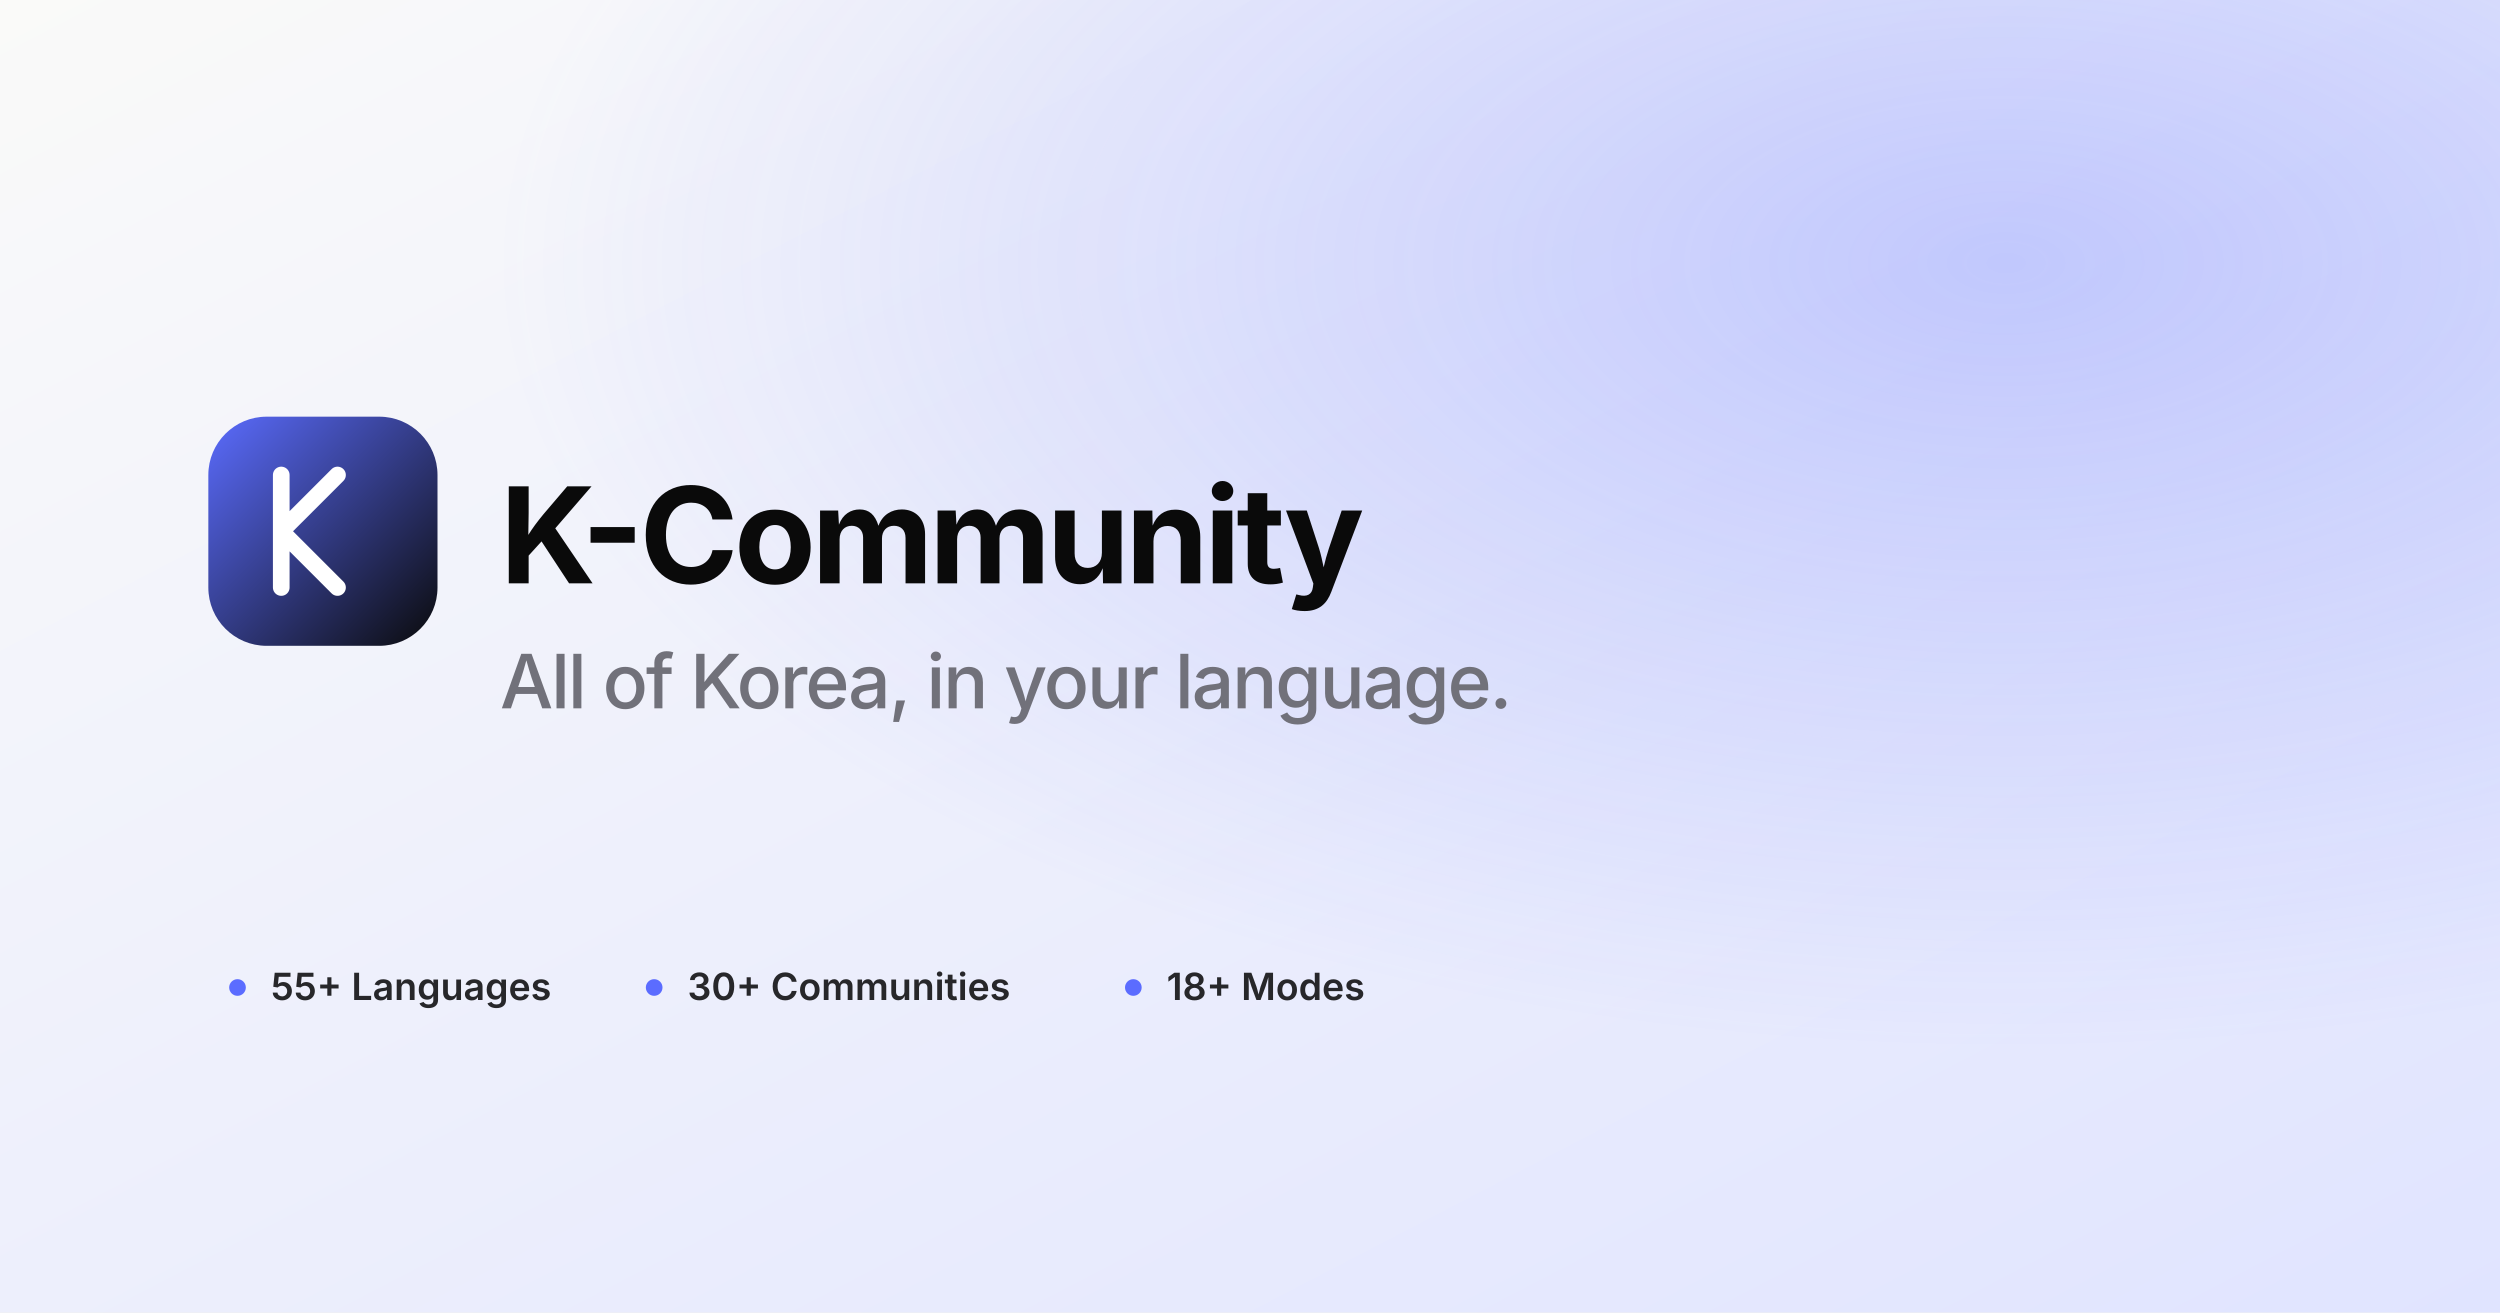
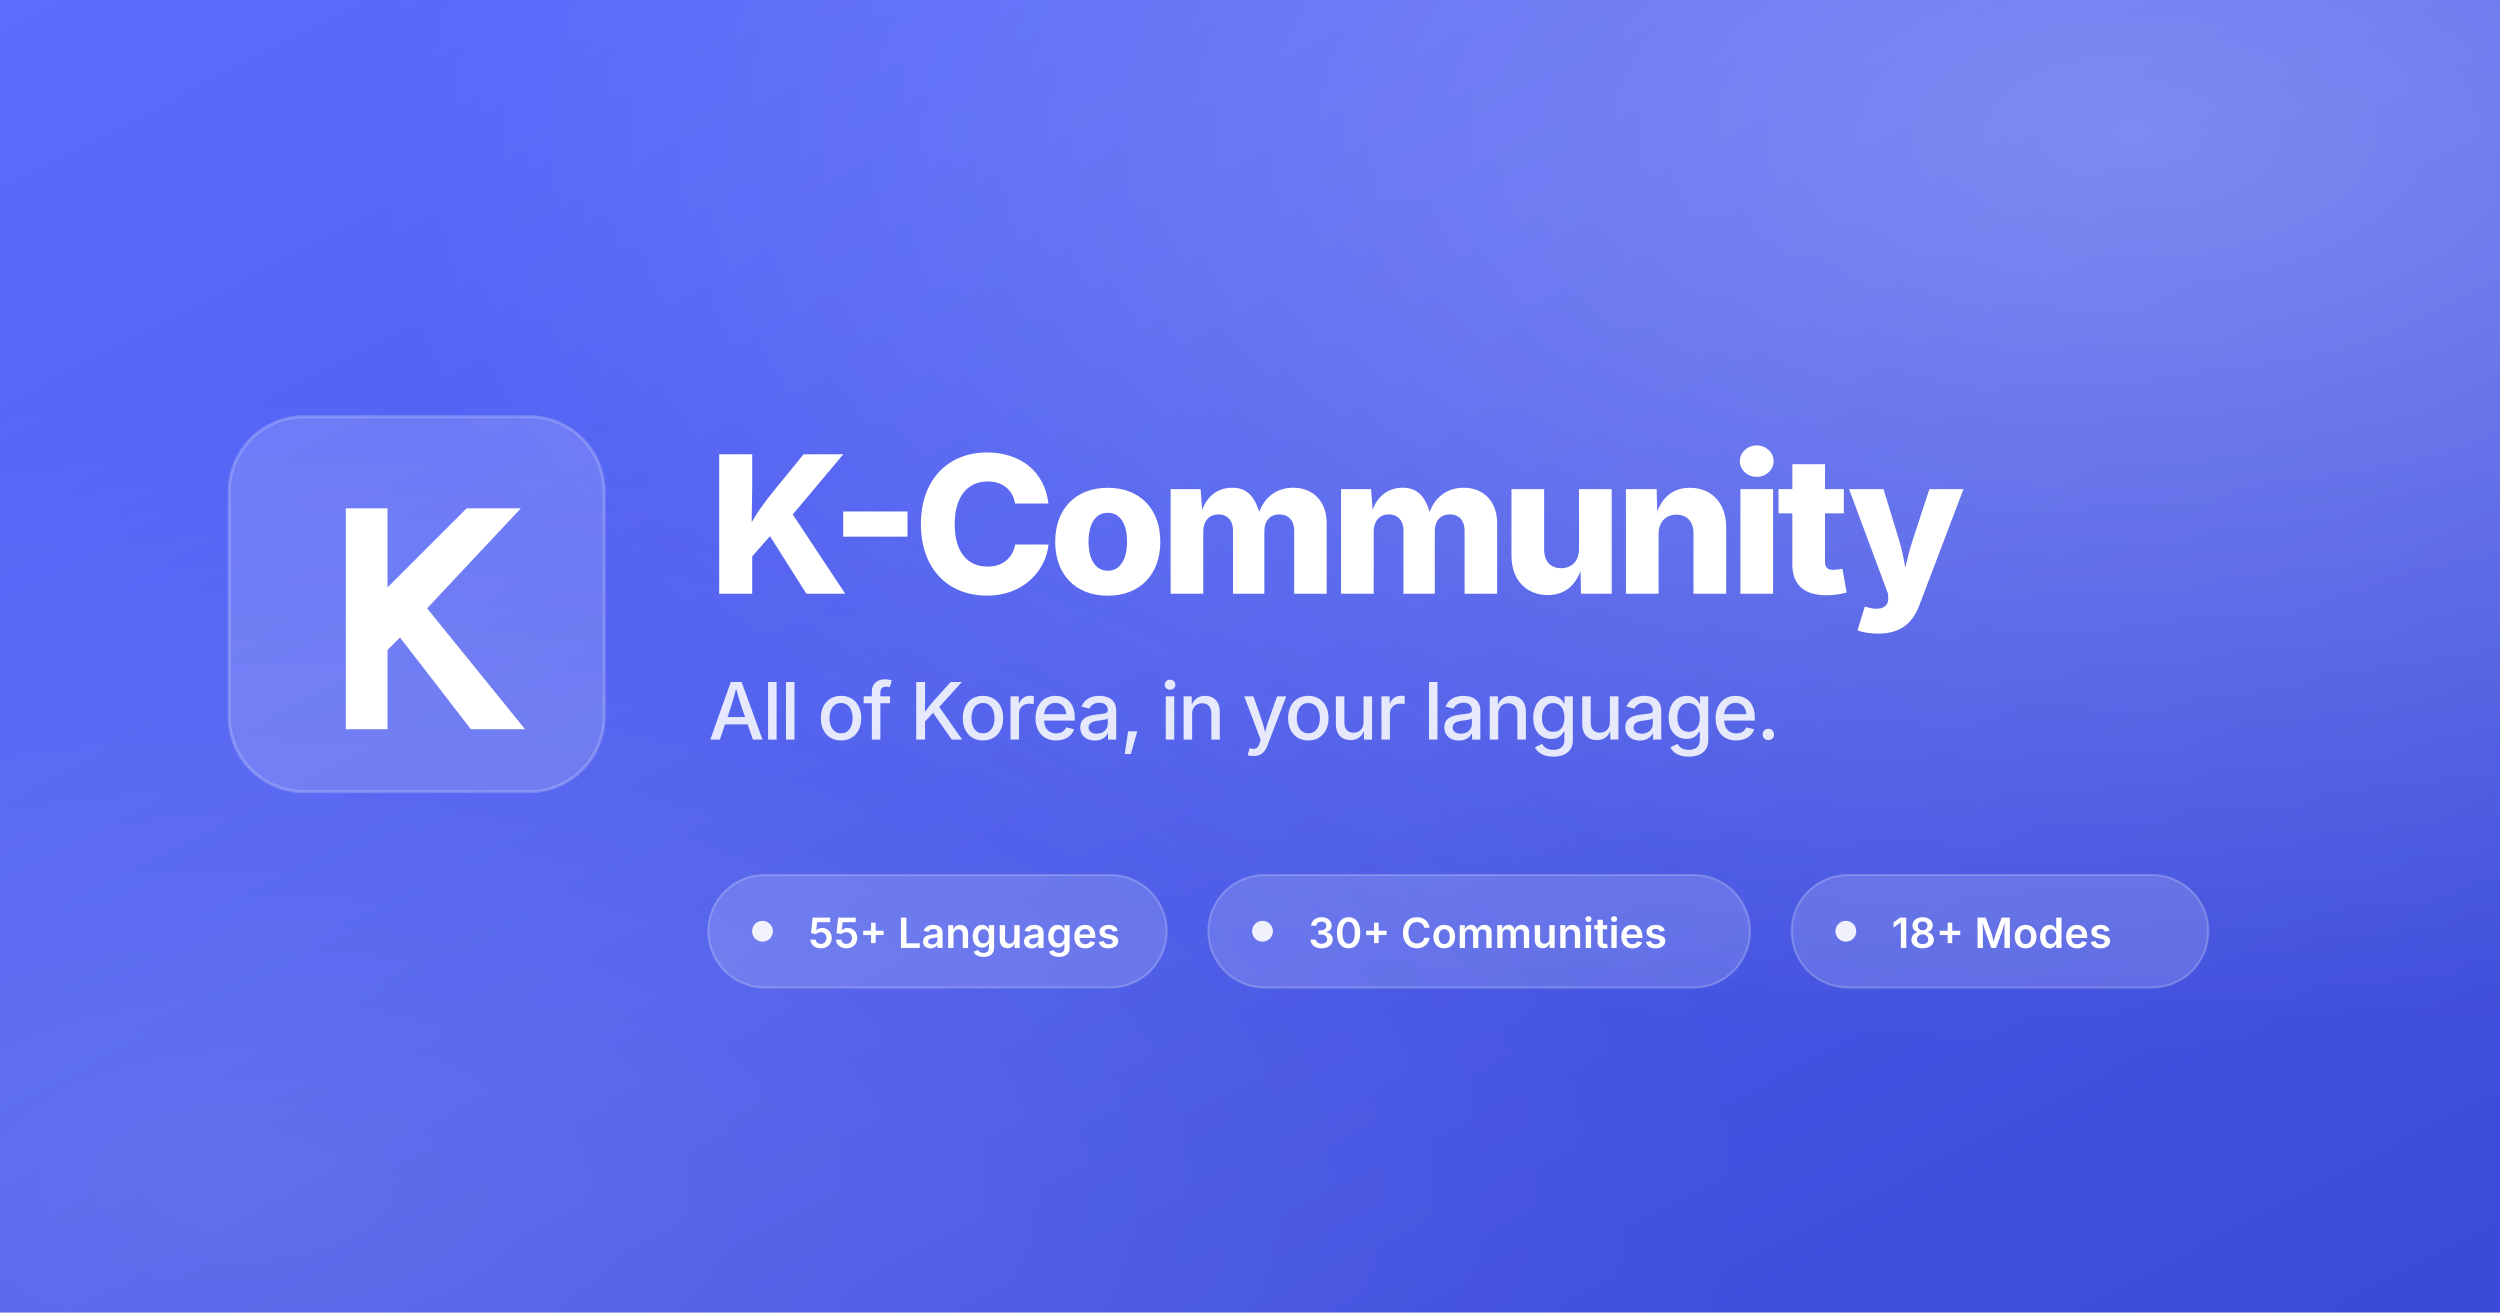
<svg xmlns="http://www.w3.org/2000/svg" viewBox="0 0 1200 630">
  <defs>
    <linearGradient id="bg" x1="0" y1="0" x2="1" y2="1">
-       <stop offset="0%" stop-color="#FAFAF9" />
-       <stop offset="100%" stop-color="#E0E4FF" />
+       <stop offset="0%" stop-color="#5B6CFF" />
+       <stop offset="100%" stop-color="#3B4AD6" />
    </linearGradient>
-     <linearGradient id="mark" x1="0" y1="0" x2="1" y2="1">
-       <stop offset="0%" stop-color="#5B6CFF" />
-       <stop offset="100%" stop-color="#0A0A0A" />
-     </linearGradient>
-     <radialGradient id="glow" cx="0.8" cy="0.2" r="0.6">
-       <stop offset="0%" stop-color="#5B6CFF" stop-opacity="0.3" />
-       <stop offset="100%" stop-color="#5B6CFF" stop-opacity="0" />
+     <radialGradient id="glow" cx="0.85" cy="0.1" r="0.7">
+       <stop offset="0%" stop-color="#FFFFFF" stop-opacity="0.28" />
+       <stop offset="100%" stop-color="#FFFFFF" stop-opacity="0" />
+     </radialGradient>
+     <radialGradient id="glow2" cx="0.1" cy="0.9" r="0.6">
+       <stop offset="0%" stop-color="#FFFFFF" stop-opacity="0.12" />
+       <stop offset="100%" stop-color="#FFFFFF" stop-opacity="0" />
    </radialGradient>
  </defs>
  <rect width="1200" height="630" fill="url(#bg)" />
  <rect width="1200" height="630" fill="url(#glow)" />
-   <g transform="translate(100, 200)">
-     <rect x="0" y="0" width="110" height="110" rx="28" fill="url(#mark)" />
-     <path d="M35 28v54M35 55l27-27M35 55l27 27" stroke="#FFFFFF" stroke-width="8" stroke-linecap="round" stroke-linejoin="round" fill="none" />
+   <rect width="1200" height="630" fill="url(#glow2)" />
+   <g transform="translate(110, 200)">
+     <rect width="180" height="180" rx="36" fill="#FFFFFF" fill-opacity="0.15" />
+     <rect width="180" height="180" rx="36" fill="none" stroke="#FFFFFF" stroke-opacity="0.2" stroke-width="1.5" />
+     <path d="M56 44h20v38l38-38h26l-45 48 47 58h-26l-34-44-6 6v38H56V44z" fill="#FFFFFF" />
  </g>
-   <text x="240" y="280" font-family="Inter, system-ui, -apple-system, sans-serif" font-size="64" font-weight="700" fill="#0A0A0A" letter-spacing="-2">K-Community</text>
-   <text x="240" y="340" font-family="Inter, system-ui, -apple-system, sans-serif" font-size="36" font-weight="500" fill="#71717A" letter-spacing="-1">All of Korea, in your language.</text>
-   <g transform="translate(100, 460)">
-     <circle cx="14" cy="14" r="4" fill="#5B6CFF" />
-     <text x="30" y="20" font-family="Inter, system-ui, sans-serif" font-size="18" font-weight="600" fill="#27272A">55+ Languages</text>
-     <circle cx="214" cy="14" r="4" fill="#5B6CFF" />
-     <text x="230" y="20" font-family="Inter, system-ui, sans-serif" font-size="18" font-weight="600" fill="#27272A">30+ Communities</text>
-     <circle cx="444" cy="14" r="4" fill="#5B6CFF" />
-     <text x="460" y="20" font-family="Inter, system-ui, sans-serif" font-size="18" font-weight="600" fill="#27272A">18+ Modes</text>
+   <text x="340" y="285" font-family="Inter, -apple-system, system-ui, sans-serif" font-size="92" font-weight="800" fill="#FFFFFF" letter-spacing="-3.5">K-Community</text>
+   <text x="340" y="355" font-family="Inter, -apple-system, system-ui, sans-serif" font-size="38" font-weight="500" fill="#FFFFFF" fill-opacity="0.85" letter-spacing="-1">All of Korea, in your language.</text>
+   <g transform="translate(340, 420)" font-family="Inter, system-ui, sans-serif" font-weight="600">
+     <rect x="0" y="0" width="220" height="54" rx="27" fill="#FFFFFF" fill-opacity="0.15" />
+     <rect x="0" y="0" width="220" height="54" rx="27" fill="none" stroke="#FFFFFF" stroke-opacity="0.22" stroke-width="1" />
+     <circle cx="26" cy="27" r="5" fill="#FFFFFF" fill-opacity="0.9" />
+     <text x="48" y="35" font-size="20" fill="#FFFFFF">55+ Languages</text>
+     <rect x="240" y="0" width="260" height="54" rx="27" fill="#FFFFFF" fill-opacity="0.15" />
+     <rect x="240" y="0" width="260" height="54" rx="27" fill="none" stroke="#FFFFFF" stroke-opacity="0.22" stroke-width="1" />
+     <circle cx="266" cy="27" r="5" fill="#FFFFFF" fill-opacity="0.9" />
+     <text x="288" y="35" font-size="20" fill="#FFFFFF">30+ Communities</text>
+     <rect x="520" y="0" width="200" height="54" rx="27" fill="#FFFFFF" fill-opacity="0.15" />
+     <rect x="520" y="0" width="200" height="54" rx="27" fill="none" stroke="#FFFFFF" stroke-opacity="0.22" stroke-width="1" />
+     <circle cx="546" cy="27" r="5" fill="#FFFFFF" fill-opacity="0.9" />
+     <text x="568" y="35" font-size="20" fill="#FFFFFF">18+ Modes</text>
  </g>
</svg>
